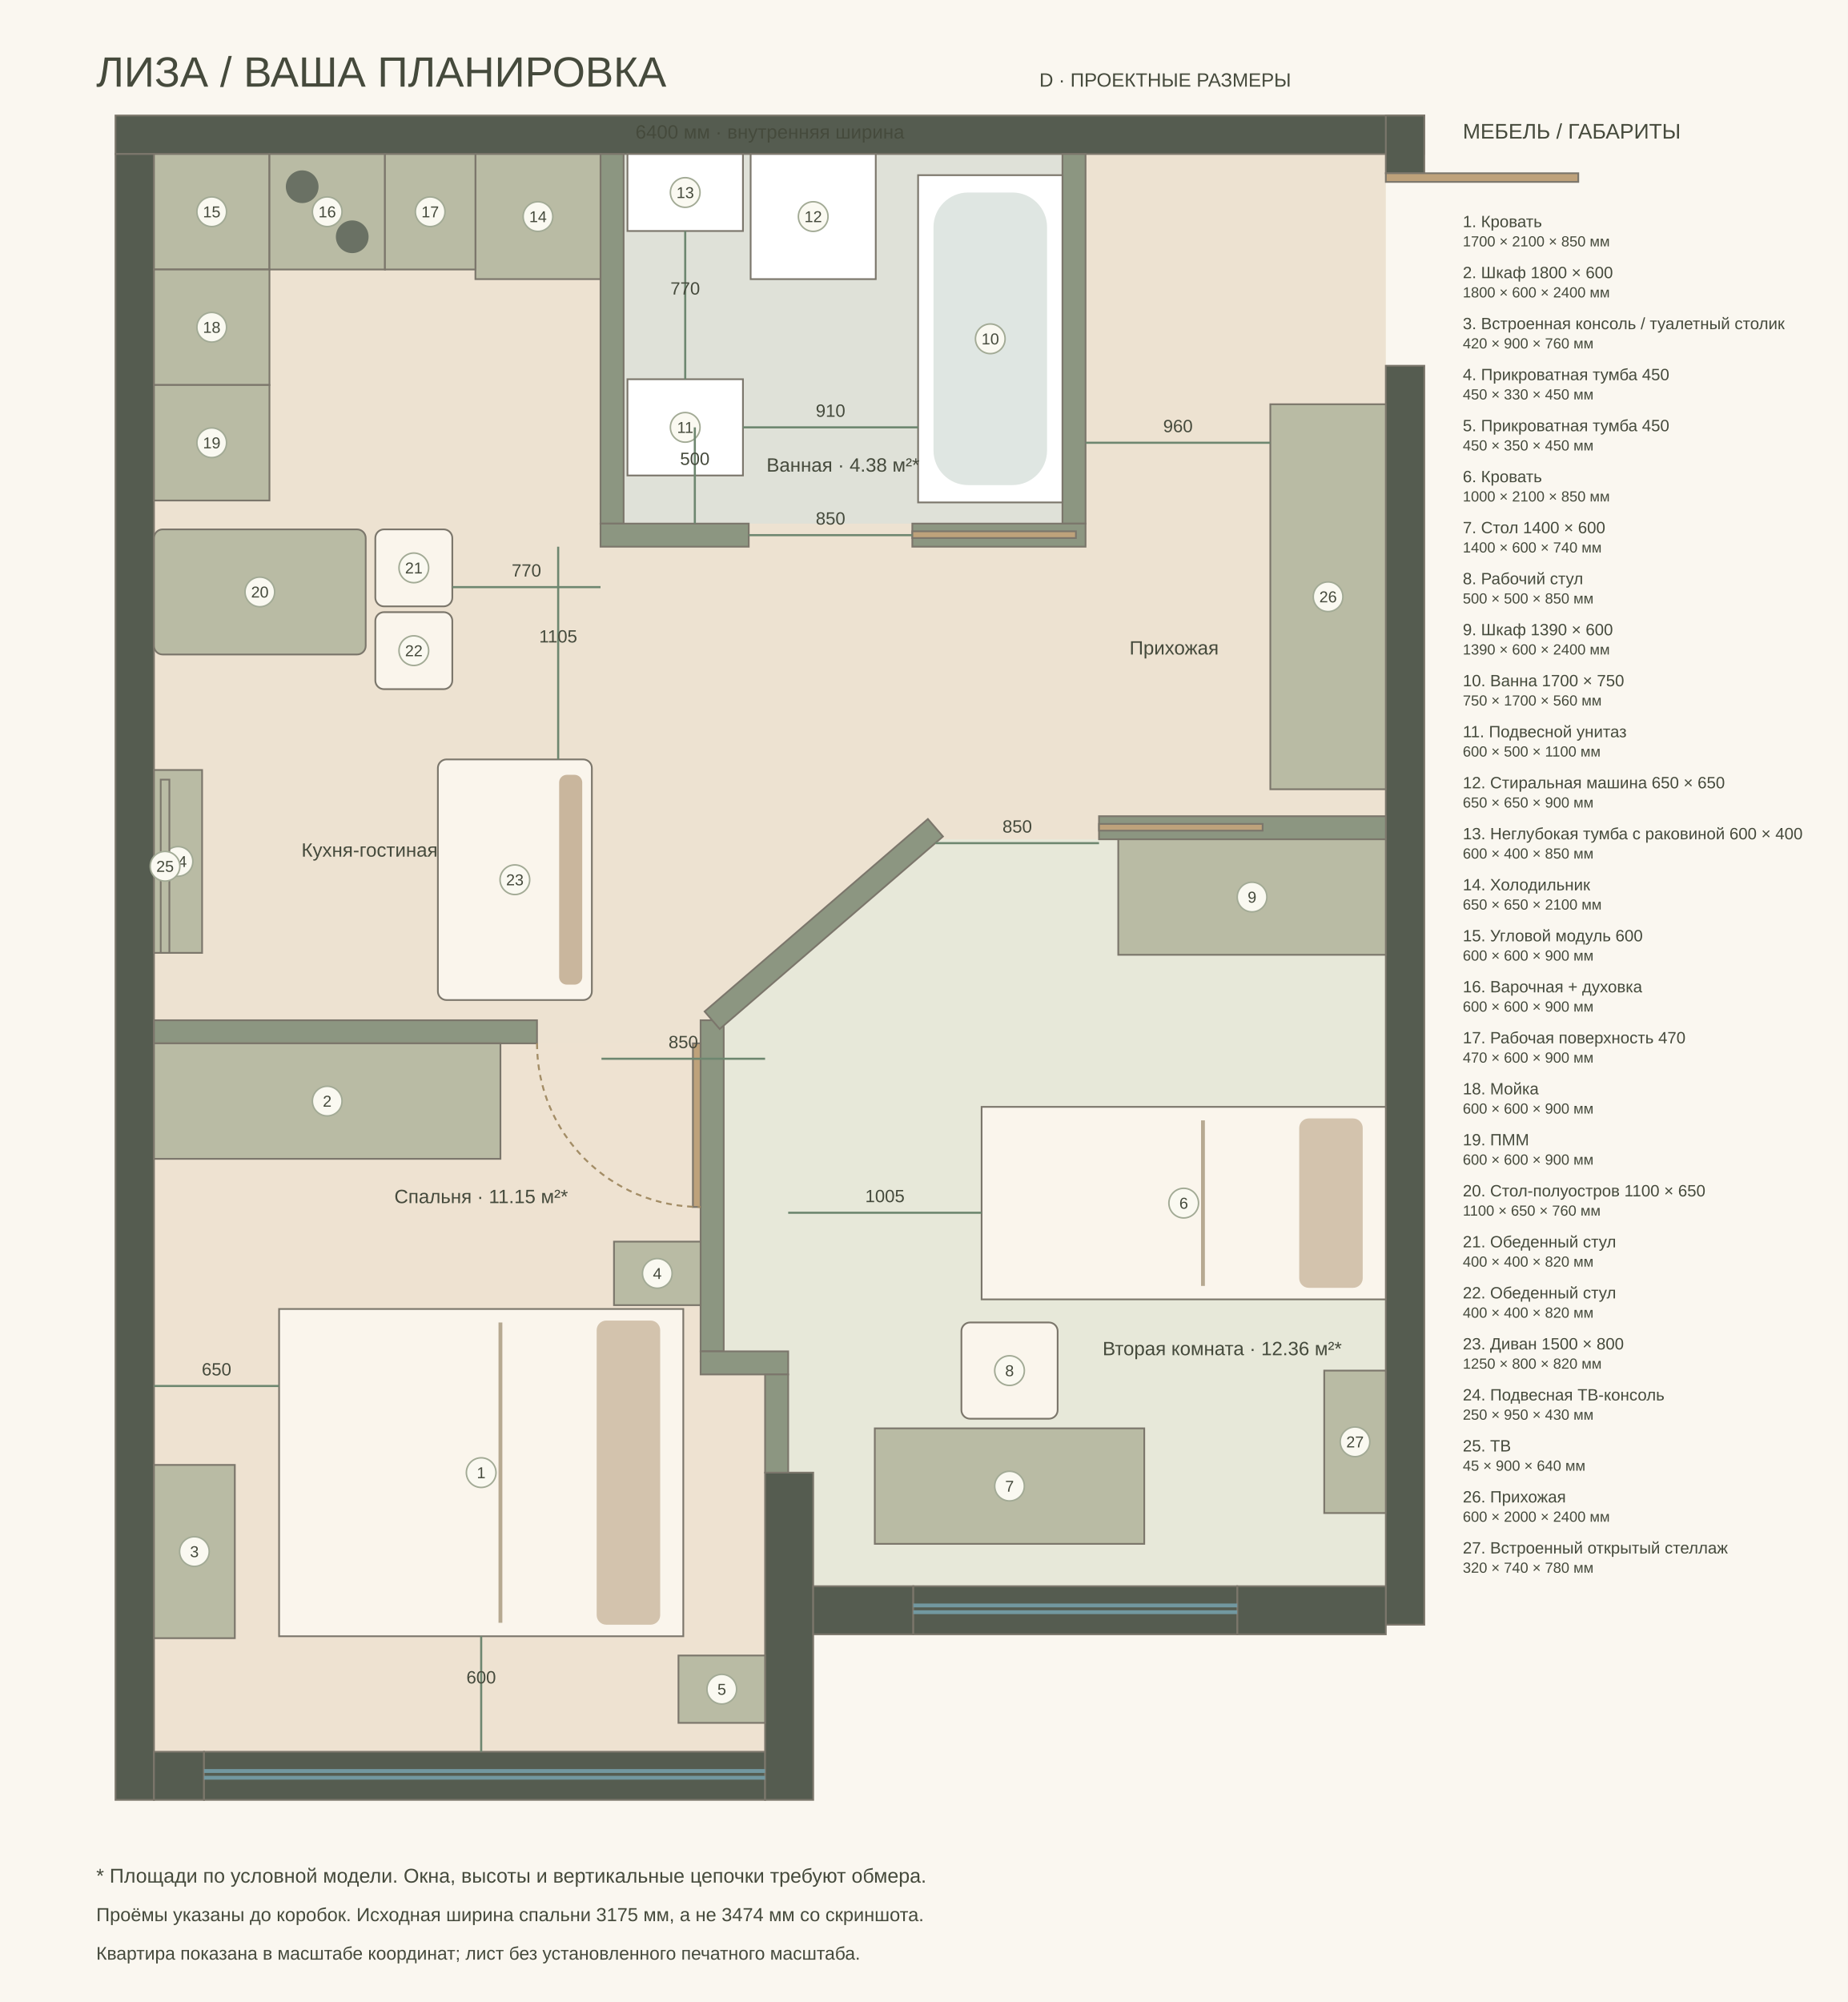
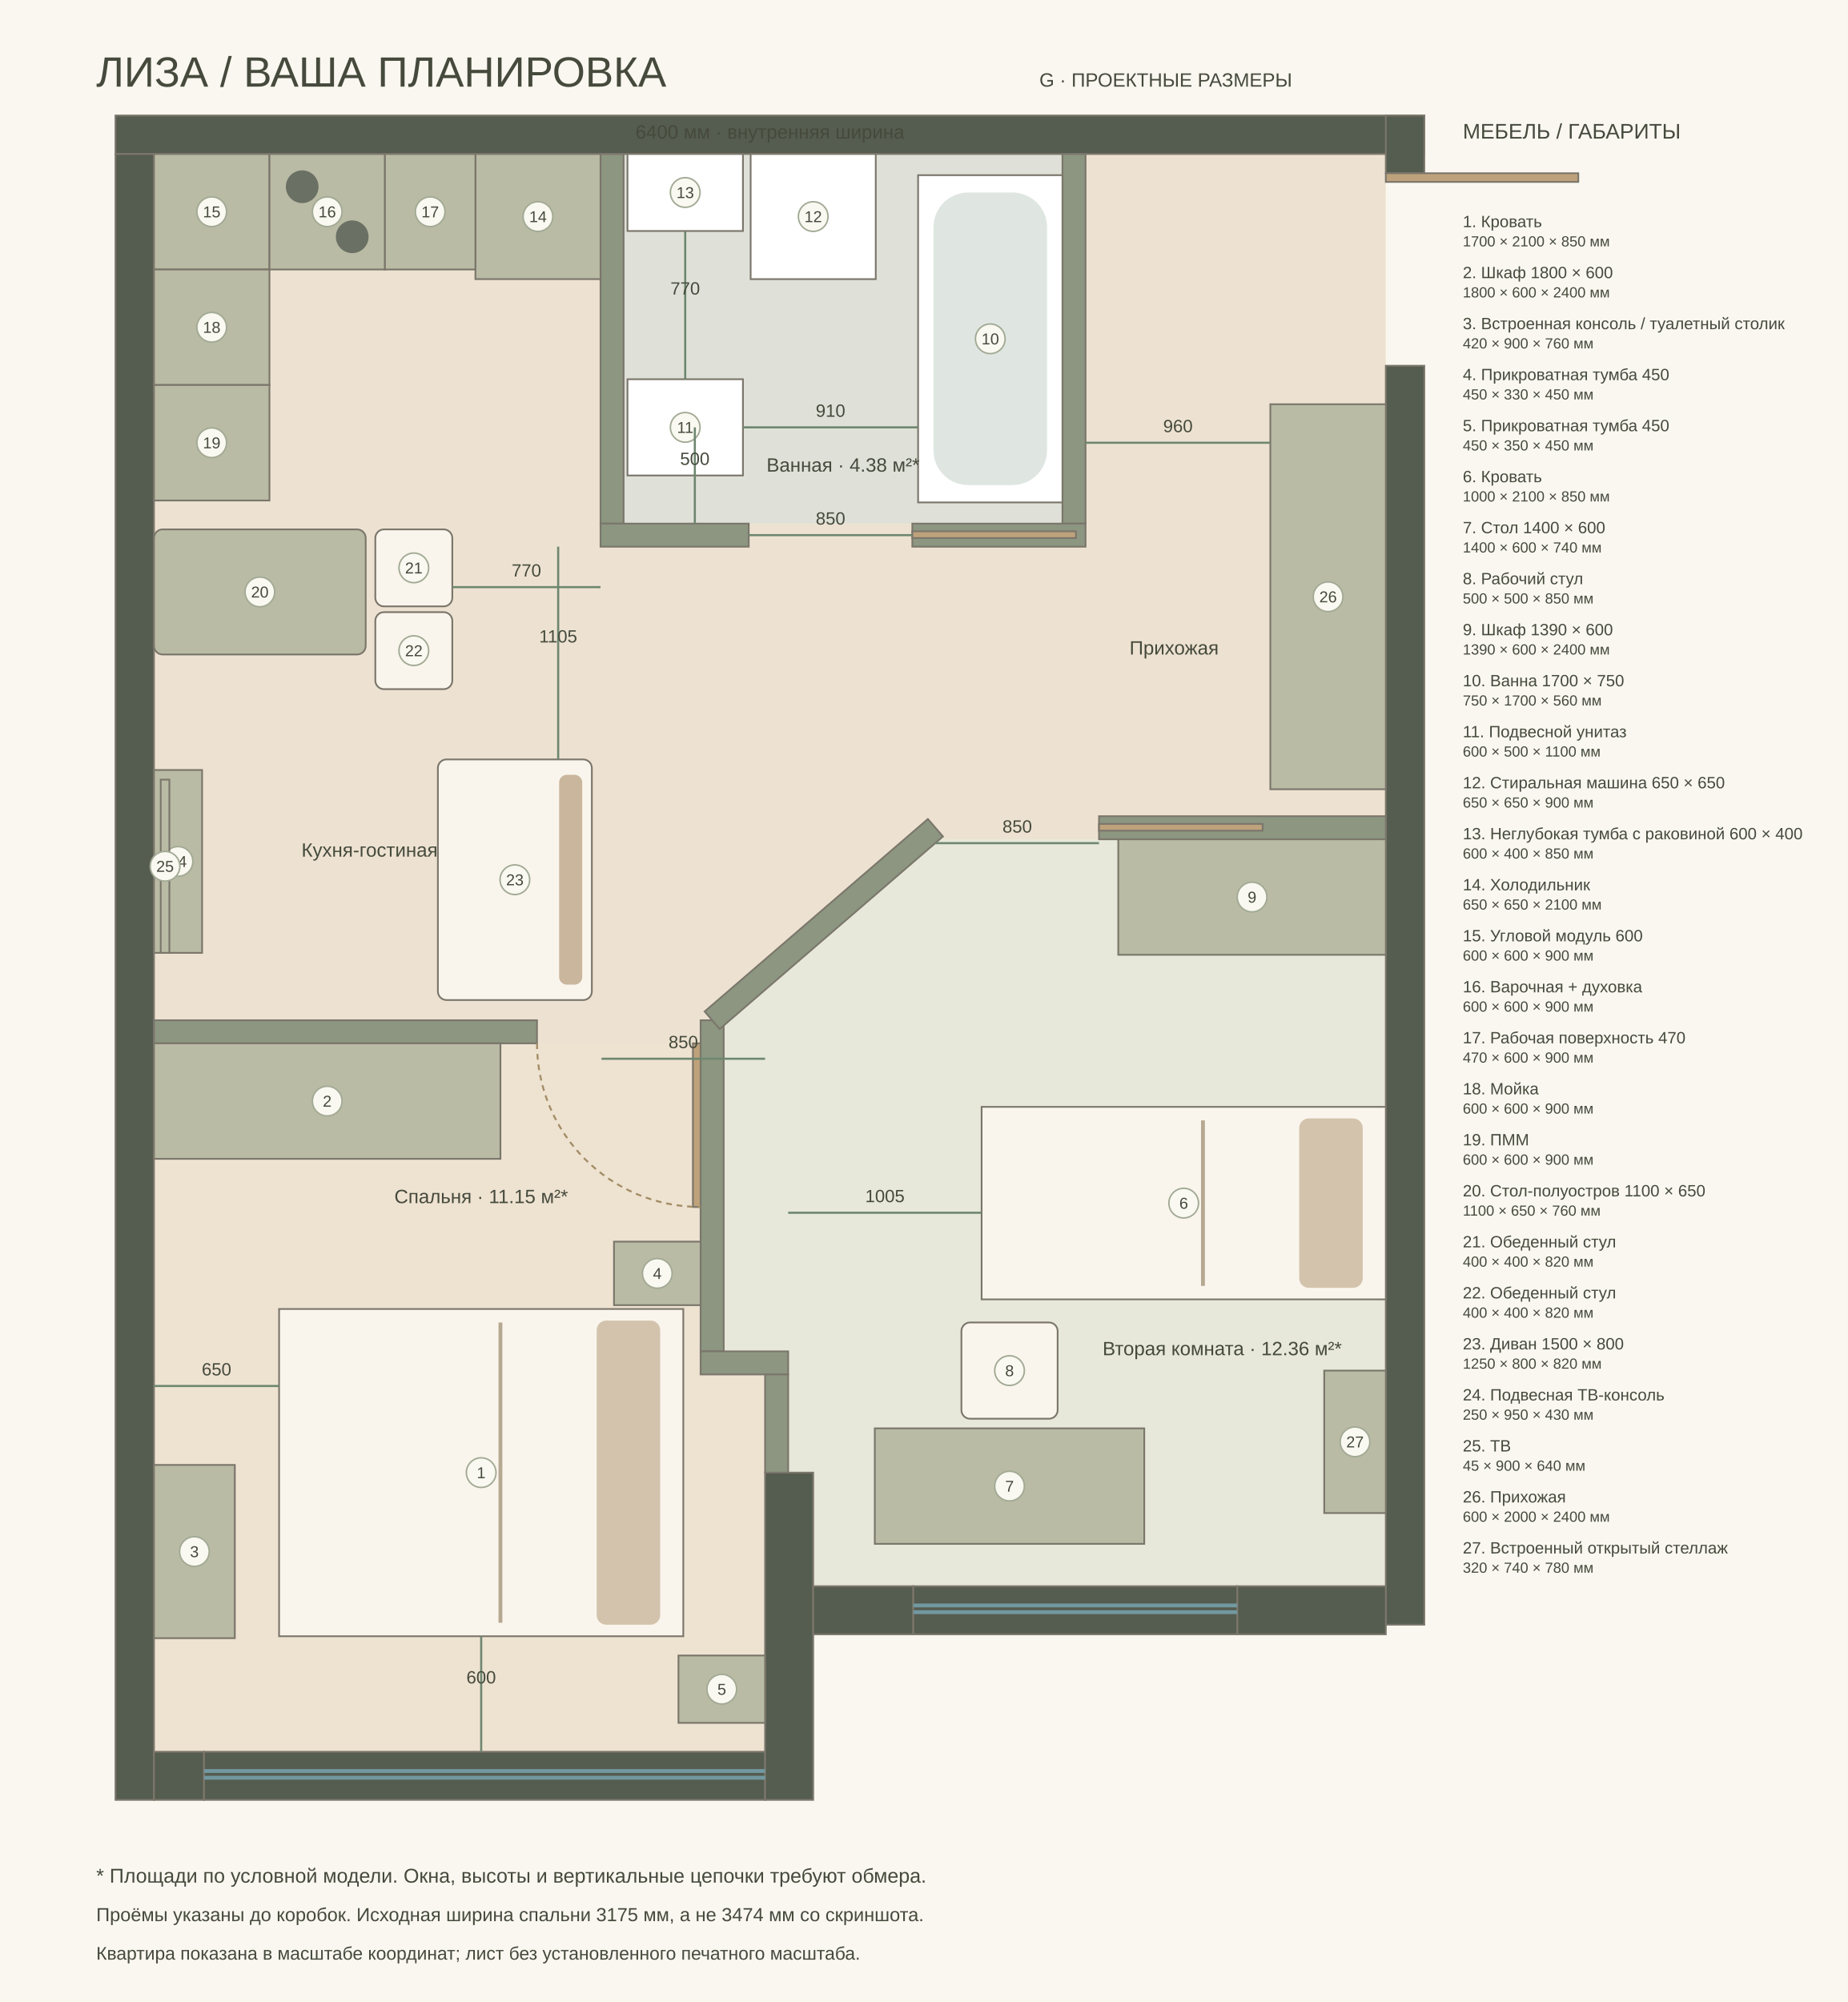
<svg xmlns="http://www.w3.org/2000/svg" width="1440" height="1560" viewBox="-800 -800 9600 10400">
  <style>text{font-family:Arial,sans-serif;fill:#454a3c}</style>
  <rect x="-800" y="-800" width="9600" height="10400" fill="#faf7f0" />
  <text x="-300" y="-350" font-size="220">ЛИЗА / ВАША ПЛАНИРОВКА</text>
-   <text x="4600" y="-350" font-size="100">D · ПРОЕКТНЫЕ РАЗМЕРЫ</text>
+   <text x="4600" y="-350" font-size="100">G · ПРОЕКТНЫЕ РАЗМЕРЫ</text>
  <path d="M0 0L6400 0L6400 7440L3425 7440L3425 6850L3175 6850L3175 8300L0 8300Z" fill="#ede2d1" />
  <polygon points="0,4620 2840,4620 2840,6220 3175,6220 3175,8300 0,8300" fill="#eee2d1" />
  <polygon points="2960,4520 4090,3560 6400,3560 6400,7440 3425,7440 3425,6850 3295,6850 3295,6340 2960,6340" fill="#e7e8d9" />
  <polygon points="2440,0 4720,0 4720,1920 2440,1920" fill="#dfe1d8" />
  <rect x="-200" y="-200" width="6800" height="200" fill="#555c50" stroke="#7b766b" stroke-width="9" />
  <rect x="-200" y="0" width="200" height="8550" fill="#555c50" stroke="#7b766b" stroke-width="9" />
  <rect x="6400" y="-200" width="200" height="300" fill="#555c50" stroke="#7b766b" stroke-width="9" />
  <rect x="6400" y="1100" width="200" height="6540" fill="#555c50" stroke="#7b766b" stroke-width="9" />
  <rect x="0" y="8300" width="260" height="250" fill="#555c50" stroke="#7b766b" stroke-width="9" />
  <rect x="260" y="8300" width="2915" height="250" fill="#555c50" stroke="#7b766b" stroke-width="9" />
  <rect x="3175" y="6850" width="250" height="1700" fill="#555c50" stroke="#7b766b" stroke-width="9" />
  <rect x="3425" y="7440" width="520" height="250" fill="#555c50" stroke="#7b766b" stroke-width="9" />
  <rect x="5628" y="7440" width="772" height="250" fill="#555c50" stroke="#7b766b" stroke-width="9" />
  <rect x="3945" y="7440" width="1683" height="250" fill="#555c50" stroke="#7b766b" stroke-width="9" />
  <rect x="2320" y="0" width="120" height="1920" fill="#8c9681" stroke="#7b766b" stroke-width="9" />
  <rect x="4720" y="0" width="120" height="1920" fill="#8c9681" stroke="#7b766b" stroke-width="9" />
  <rect x="2320" y="1920" width="770" height="120" fill="#8c9681" stroke="#7b766b" stroke-width="9" />
  <rect x="3940" y="1920" width="900" height="120" fill="#8c9681" stroke="#7b766b" stroke-width="9" />
  <rect x="0" y="4500" width="1990" height="120" fill="#8c9681" stroke="#7b766b" stroke-width="9" />
  <rect x="2840" y="4500" width="120" height="1720" fill="#8c9681" stroke="#7b766b" stroke-width="9" />
  <rect x="4910" y="3440" width="1490" height="120" fill="#8c9681" stroke="#7b766b" stroke-width="9" />
  <rect x="2714.232" y="3940" width="1531.535" height="120" fill="#8c9681" stroke="#7b766b" stroke-width="9" transform="rotate(-40.76361 3480 4000)" />
  <rect x="2840" y="6220" width="455" height="120" fill="#8c9681" stroke="#7b766b" stroke-width="9" />
  <rect x="3175" y="6340" width="120" height="510" fill="#8c9681" stroke="#7b766b" stroke-width="9" />
  <path d="M260 8400h2915m-2915 35h2915" fill="none" stroke="#7298a0" stroke-width="20" />
  <path d="M3945 7540h1683m-1683 35h1683" fill="none" stroke="#7298a0" stroke-width="20" />
  <rect x="850" y="5800" width="1700" height="2100" fill="#faf5ec" stroke="#7b766b" stroke-width="9" transform="rotate(90 1700 6850)" />
  <g transform="rotate(90 1700 6850)">
    <rect x="910" y="5920" width="1580" height="330" rx="50" fill="#d3c3ad" />
    <path d="M920 6750h1560" stroke="#b6a991" stroke-width="20" />
  </g>
  <circle cx="1700" cy="6850" r="77" fill="#faf9f1" stroke="#a2aa95" stroke-width="8" />
  <text x="1700" y="6879" font-size="82" text-anchor="middle">1</text>
  <rect x="0" y="4620" width="1800" height="600" fill="#b9bba4" stroke="#7b766b" stroke-width="9" />
  <circle cx="900" cy="4920" r="77" fill="#faf9f1" stroke="#a2aa95" stroke-width="8" />
  <text x="900" y="4949" font-size="82" text-anchor="middle">2</text>
  <rect x="0" y="6810" width="420" height="900" fill="#b9bba4" stroke="#7b766b" stroke-width="9" />
  <circle cx="210" cy="7260" r="77" fill="#faf9f1" stroke="#a2aa95" stroke-width="8" />
  <text x="210" y="7289" font-size="82" text-anchor="middle">3</text>
  <rect x="2390" y="5650" width="450" height="330" fill="#b9bba4" stroke="#7b766b" stroke-width="9" />
  <circle cx="2615" cy="5815" r="77" fill="#faf9f1" stroke="#a2aa95" stroke-width="8" />
  <text x="2615" y="5844" font-size="82" text-anchor="middle">4</text>
  <rect x="2725" y="7800" width="450" height="350" fill="#b9bba4" stroke="#7b766b" stroke-width="9" />
  <circle cx="2950" cy="7975" r="77" fill="#faf9f1" stroke="#a2aa95" stroke-width="8" />
  <text x="2950" y="8004" font-size="82" text-anchor="middle">5</text>
  <rect x="4850" y="4400" width="1000" height="2100" fill="#faf5ec" stroke="#7b766b" stroke-width="9" transform="rotate(90 5350 5450)" />
  <g transform="rotate(90 5350 5450)">
    <rect x="4910" y="4520" width="880" height="330" rx="50" fill="#d3c3ad" />
    <path d="M4920 5350h860" stroke="#b6a991" stroke-width="20" />
  </g>
  <circle cx="5350" cy="5450" r="77" fill="#faf9f1" stroke="#a2aa95" stroke-width="8" />
  <text x="5350" y="5479" font-size="82" text-anchor="middle">6</text>
  <rect x="3745" y="6620" width="1400" height="600" fill="#b9bba4" stroke="#7b766b" stroke-width="9" />
  <circle cx="4445" cy="6920" r="77" fill="#faf9f1" stroke="#a2aa95" stroke-width="8" />
  <text x="4445" y="6949" font-size="82" text-anchor="middle">7</text>
  <rect x="4195" y="6070" width="500" height="500" fill="#faf5ec" stroke="#7b766b" stroke-width="9" rx="45" />
  <circle cx="4445" cy="6320" r="77" fill="#faf9f1" stroke="#a2aa95" stroke-width="8" />
  <text x="4445" y="6349" font-size="82" text-anchor="middle">8</text>
  <rect x="5010" y="3560" width="1390" height="600" fill="#b9bba4" stroke="#7b766b" stroke-width="9" />
  <circle cx="5705" cy="3860" r="77" fill="#faf9f1" stroke="#a2aa95" stroke-width="8" />
  <text x="5705" y="3889" font-size="82" text-anchor="middle">9</text>
  <rect x="3970" y="110" width="750" height="1700" fill="#fff" stroke="#7b766b" stroke-width="9" />
  <rect x="4050" y="200" width="590" height="1520" rx="180" fill="#dfe6e2" />
  <circle cx="4345" cy="960" r="77" fill="#faf9f1" stroke="#a2aa95" stroke-width="8" />
  <text x="4345" y="989" font-size="82" text-anchor="middle">10</text>
  <rect x="2460" y="1170" width="600" height="500" fill="#fff" stroke="#7b766b" stroke-width="9" />
  <circle cx="2760" cy="1420" r="77" fill="#faf9f1" stroke="#a2aa95" stroke-width="8" />
  <text x="2760" y="1449" font-size="82" text-anchor="middle">11</text>
  <rect x="3100" y="0" width="650" height="650" fill="#fff" stroke="#7b766b" stroke-width="9" />
  <circle cx="3425" cy="325" r="77" fill="#faf9f1" stroke="#a2aa95" stroke-width="8" />
  <text x="3425" y="354" font-size="82" text-anchor="middle">12</text>
  <rect x="2460" y="0" width="600" height="400" fill="#fff" stroke="#7b766b" stroke-width="9" />
  <circle cx="2760" cy="200" r="77" fill="#faf9f1" stroke="#a2aa95" stroke-width="8" />
  <text x="2760" y="229" font-size="82" text-anchor="middle">13</text>
  <rect x="1670" y="0" width="650" height="650" fill="#b9bba4" stroke="#7b766b" stroke-width="9" />
  <circle cx="1995" cy="325" r="77" fill="#faf9f1" stroke="#a2aa95" stroke-width="8" />
  <text x="1995" y="354" font-size="82" text-anchor="middle">14</text>
  <rect x="0" y="0" width="600" height="600" fill="#b9bba4" stroke="#7b766b" stroke-width="9" />
  <circle cx="300" cy="300" r="77" fill="#faf9f1" stroke="#a2aa95" stroke-width="8" />
  <text x="300" y="329" font-size="82" text-anchor="middle">15</text>
  <rect x="600" y="0" width="600" height="600" fill="#b9bba4" stroke="#7b766b" stroke-width="9" />
  <circle cx="770" cy="170" r="85" fill="#6a7164" />
  <circle cx="1030" cy="430" r="85" fill="#6a7164" />
  <circle cx="900" cy="300" r="77" fill="#faf9f1" stroke="#a2aa95" stroke-width="8" />
  <text x="900" y="329" font-size="82" text-anchor="middle">16</text>
  <rect x="1200" y="0" width="470" height="600" fill="#b9bba4" stroke="#7b766b" stroke-width="9" />
  <circle cx="1435" cy="300" r="77" fill="#faf9f1" stroke="#a2aa95" stroke-width="8" />
  <text x="1435" y="329" font-size="82" text-anchor="middle">17</text>
  <rect x="0" y="600" width="600" height="600" fill="#b9bba4" stroke="#7b766b" stroke-width="9" />
  <circle cx="300" cy="900" r="77" fill="#faf9f1" stroke="#a2aa95" stroke-width="8" />
  <text x="300" y="929" font-size="82" text-anchor="middle">18</text>
  <rect x="0" y="1200" width="600" height="600" fill="#b9bba4" stroke="#7b766b" stroke-width="9" />
  <circle cx="300" cy="1500" r="77" fill="#faf9f1" stroke="#a2aa95" stroke-width="8" />
  <text x="300" y="1529" font-size="82" text-anchor="middle">19</text>
  <rect x="0" y="1950" width="1100" height="650" fill="#b9bba4" stroke="#7b766b" stroke-width="9" rx="45" />
  <circle cx="550" cy="2275" r="77" fill="#faf9f1" stroke="#a2aa95" stroke-width="8" />
  <text x="550" y="2304" font-size="82" text-anchor="middle">20</text>
  <rect x="1150" y="1950" width="400" height="400" fill="#faf5ec" stroke="#7b766b" stroke-width="9" rx="45" />
  <circle cx="1350" cy="2150" r="77" fill="#faf9f1" stroke="#a2aa95" stroke-width="8" />
  <text x="1350" y="2179" font-size="82" text-anchor="middle">21</text>
  <rect x="1150" y="2380" width="400" height="400" fill="#faf5ec" stroke="#7b766b" stroke-width="9" rx="45" />
  <circle cx="1350" cy="2580" r="77" fill="#faf9f1" stroke="#a2aa95" stroke-width="8" />
  <text x="1350" y="2609" font-size="82" text-anchor="middle">22</text>
  <rect x="1250" y="3370" width="1250" height="800" fill="#faf5ec" stroke="#7b766b" stroke-width="9" transform="rotate(270 1875 3770)" rx="45" />
  <g transform="rotate(270 1875 3770)">
    <rect x="1330" y="4000" width="1090" height="120" rx="40" fill="#c9b69d" />
  </g>
  <circle cx="1875" cy="3770" r="77" fill="#faf9f1" stroke="#a2aa95" stroke-width="8" />
  <text x="1875" y="3799" font-size="82" text-anchor="middle">23</text>
  <rect x="0" y="3200" width="250" height="950" fill="#b9bba4" stroke="#7b766b" stroke-width="9" />
  <circle cx="125" cy="3675" r="77" fill="#faf9f1" stroke="#a2aa95" stroke-width="8" />
  <text x="125" y="3704" font-size="82" text-anchor="middle">24</text>
  <rect x="35" y="3250" width="45" height="900" fill="#b9bba4" stroke="#7b766b" stroke-width="9" />
  <circle cx="57.5" cy="3700" r="77" fill="#faf9f1" stroke="#a2aa95" stroke-width="8" />
  <text x="57.5" y="3729" font-size="82" text-anchor="middle">25</text>
  <rect x="5800" y="1300" width="600" height="2000" fill="#b9bba4" stroke="#7b766b" stroke-width="9" />
  <circle cx="6100" cy="2300" r="77" fill="#faf9f1" stroke="#a2aa95" stroke-width="8" />
  <text x="6100" y="2329" font-size="82" text-anchor="middle">26</text>
  <rect x="6080" y="6320" width="320" height="740" fill="#b9bba4" stroke="#7b766b" stroke-width="9" />
  <circle cx="6240" cy="6690" r="77" fill="#faf9f1" stroke="#a2aa95" stroke-width="8" />
  <text x="6240" y="6719" font-size="82" text-anchor="middle">27</text>
  <rect x="6400" y="100" width="1000" height="45" fill="#bea27b" stroke="#7b766b" stroke-width="9" />
  <rect x="2800" y="4620" width="40" height="850" fill="#bea27b" stroke="#7b766b" stroke-width="9" />
  <path d="M1990 4620A850 850 0 0 0 2840 5470" stroke="#a38d66" stroke-dasharray="30 25" stroke-width="10" fill="none" />
  <rect x="4910" y="3480" width="850" height="35" fill="#bea27b" stroke="#7b766b" stroke-width="9" />
  <rect x="3940" y="1960" width="850" height="35" fill="#bea27b" stroke="#7b766b" stroke-width="9" />
  <g>
    <text x="1700" y="5450" font-size="100" text-anchor="middle" fill="#343d31">Спальня · 11.15 м²*</text>
  </g>
  <g>
    <text x="5550" y="6240" font-size="100" text-anchor="middle" fill="#343d31">Вторая комната · 12.36 м²*</text>
  </g>
  <g>
    <text x="3580" y="1650" font-size="100" text-anchor="middle" fill="#343d31">Ванная · 4.38 м²*</text>
  </g>
  <g>
    <text x="1120" y="3650" font-size="100" text-anchor="middle" fill="#343d31">Кухня-гостиная</text>
  </g>
  <g>
    <text x="5300" y="2600" font-size="100" text-anchor="middle" fill="#343d31">Прихожая</text>
  </g>
  <path d="M4840 1500L5800 1500" stroke="#6e8770" stroke-width="11" />
  <text x="5320" y="1445" font-size="92" text-anchor="middle" fill="#395a3c">960</text>
  <path d="M2325 4700L3175 4700" stroke="#6e8770" stroke-width="11" />
  <text x="2750" y="4645" font-size="92" text-anchor="middle" fill="#395a3c">850</text>
  <path d="M4060 3580L4910 3580" stroke="#6e8770" stroke-width="11" />
  <text x="4485" y="3525" font-size="92" text-anchor="middle" fill="#395a3c">850</text>
  <path d="M3090 1980L3940 1980" stroke="#6e8770" stroke-width="11" />
  <text x="3515" y="1925" font-size="92" text-anchor="middle" fill="#395a3c">850</text>
  <path d="M0 6400L650 6400" stroke="#6e8770" stroke-width="11" />
  <text x="325" y="6345" font-size="92" text-anchor="middle" fill="#395a3c">650</text>
  <path d="M1700 7700L1700 8300" stroke="#6e8770" stroke-width="11" />
  <text x="1700" y="7945" font-size="92" text-anchor="middle" fill="#395a3c">600</text>
  <path d="M3295 5500L4300 5500" stroke="#6e8770" stroke-width="11" />
  <text x="3797.5" y="5445" font-size="92" text-anchor="middle" fill="#395a3c">1005</text>
  <path d="M2100 2040L2100 3145" stroke="#6e8770" stroke-width="11" />
  <text x="2100" y="2537.5" font-size="92" text-anchor="middle" fill="#395a3c">1105</text>
  <path d="M3060 1420L3970 1420" stroke="#6e8770" stroke-width="11" />
  <text x="3515" y="1365" font-size="92" text-anchor="middle" fill="#395a3c">910</text>
  <path d="M2760 400L2760 1170" stroke="#6e8770" stroke-width="11" />
  <text x="2760" y="730" font-size="92" text-anchor="middle" fill="#395a3c">770</text>
  <path d="M2810 1420L2810 1920" stroke="#6e8770" stroke-width="11" />
  <text x="2810" y="1615" font-size="92" text-anchor="middle" fill="#395a3c">500</text>
  <path d="M1550 2250L2320 2250" stroke="#6e8770" stroke-width="11" />
  <text x="1935" y="2195" font-size="92" text-anchor="middle" fill="#395a3c">770</text>
  <text x="3200" y="-80" font-size="100" text-anchor="middle">6400 мм · внутренняя ширина</text>
  <text x="6800" y="-80" font-size="110">МЕБЕЛЬ / ГАБАРИТЫ</text>
  <text x="6800" y="380" font-size="85">1. Кровать</text>
  <text x="6800" y="480" font-size="76">1700 × 2100 × 850 мм</text>
  <text x="6800" y="645" font-size="85">2. Шкаф 1800 × 600</text>
  <text x="6800" y="745" font-size="76">1800 × 600 × 2400 мм</text>
  <text x="6800" y="910" font-size="85">3. Встроенная консоль / туалетный столик</text>
  <text x="6800" y="1010" font-size="76">420 × 900 × 760 мм</text>
  <text x="6800" y="1175" font-size="85">4. Прикроватная тумба 450</text>
  <text x="6800" y="1275" font-size="76">450 × 330 × 450 мм</text>
  <text x="6800" y="1440" font-size="85">5. Прикроватная тумба 450</text>
  <text x="6800" y="1540" font-size="76">450 × 350 × 450 мм</text>
  <text x="6800" y="1705" font-size="85">6. Кровать</text>
  <text x="6800" y="1805" font-size="76">1000 × 2100 × 850 мм</text>
  <text x="6800" y="1970" font-size="85">7. Стол 1400 × 600</text>
  <text x="6800" y="2070" font-size="76">1400 × 600 × 740 мм</text>
  <text x="6800" y="2235" font-size="85">8. Рабочий стул</text>
  <text x="6800" y="2335" font-size="76">500 × 500 × 850 мм</text>
  <text x="6800" y="2500" font-size="85">9. Шкаф 1390 × 600</text>
  <text x="6800" y="2600" font-size="76">1390 × 600 × 2400 мм</text>
  <text x="6800" y="2765" font-size="85">10. Ванна 1700 × 750</text>
  <text x="6800" y="2865" font-size="76">750 × 1700 × 560 мм</text>
  <text x="6800" y="3030" font-size="85">11. Подвесной унитаз</text>
  <text x="6800" y="3130" font-size="76">600 × 500 × 1100 мм</text>
  <text x="6800" y="3295" font-size="85">12. Стиральная машина 650 × 650</text>
  <text x="6800" y="3395" font-size="76">650 × 650 × 900 мм</text>
  <text x="6800" y="3560" font-size="85">13. Неглубокая тумба с раковиной 600 × 400</text>
  <text x="6800" y="3660" font-size="76">600 × 400 × 850 мм</text>
  <text x="6800" y="3825" font-size="85">14. Холодильник</text>
  <text x="6800" y="3925" font-size="76">650 × 650 × 2100 мм</text>
  <text x="6800" y="4090" font-size="85">15. Угловой модуль 600</text>
  <text x="6800" y="4190" font-size="76">600 × 600 × 900 мм</text>
  <text x="6800" y="4355" font-size="85">16. Варочная + духовка</text>
  <text x="6800" y="4455" font-size="76">600 × 600 × 900 мм</text>
  <text x="6800" y="4620" font-size="85">17. Рабочая поверхность 470</text>
  <text x="6800" y="4720" font-size="76">470 × 600 × 900 мм</text>
  <text x="6800" y="4885" font-size="85">18. Мойка</text>
  <text x="6800" y="4985" font-size="76">600 × 600 × 900 мм</text>
  <text x="6800" y="5150" font-size="85">19. ПММ</text>
  <text x="6800" y="5250" font-size="76">600 × 600 × 900 мм</text>
  <text x="6800" y="5415" font-size="85">20. Стол-полуостров 1100 × 650</text>
  <text x="6800" y="5515" font-size="76">1100 × 650 × 760 мм</text>
  <text x="6800" y="5680" font-size="85">21. Обеденный стул</text>
  <text x="6800" y="5780" font-size="76">400 × 400 × 820 мм</text>
  <text x="6800" y="5945" font-size="85">22. Обеденный стул</text>
  <text x="6800" y="6045" font-size="76">400 × 400 × 820 мм</text>
  <text x="6800" y="6210" font-size="85">23. Диван 1500 × 800</text>
  <text x="6800" y="6310" font-size="76">1250 × 800 × 820 мм</text>
  <text x="6800" y="6475" font-size="85">24. Подвесная ТВ-консоль</text>
  <text x="6800" y="6575" font-size="76">250 × 950 × 430 мм</text>
  <text x="6800" y="6740" font-size="85">25. ТВ</text>
  <text x="6800" y="6840" font-size="76">45 × 900 × 640 мм</text>
  <text x="6800" y="7005" font-size="85">26. Прихожая</text>
  <text x="6800" y="7105" font-size="76">600 × 2000 × 2400 мм</text>
  <text x="6800" y="7270" font-size="85">27. Встроенный открытый стеллаж</text>
  <text x="6800" y="7370" font-size="76">320 × 740 × 780 мм</text>
  <text x="-300" y="8980" font-size="104">* Площади по условной модели. Окна, высоты и вертикальные цепочки требуют обмера.</text>
  <text x="-300" y="9180" font-size="98">Проёмы указаны до коробок. Исходная ширина спальни 3175 мм, а не 3474 мм со скриншота.</text>
  <text x="-300" y="9380" font-size="95">Квартира показана в масштабе координат; лист без установленного печатного масштаба.</text>
</svg>
